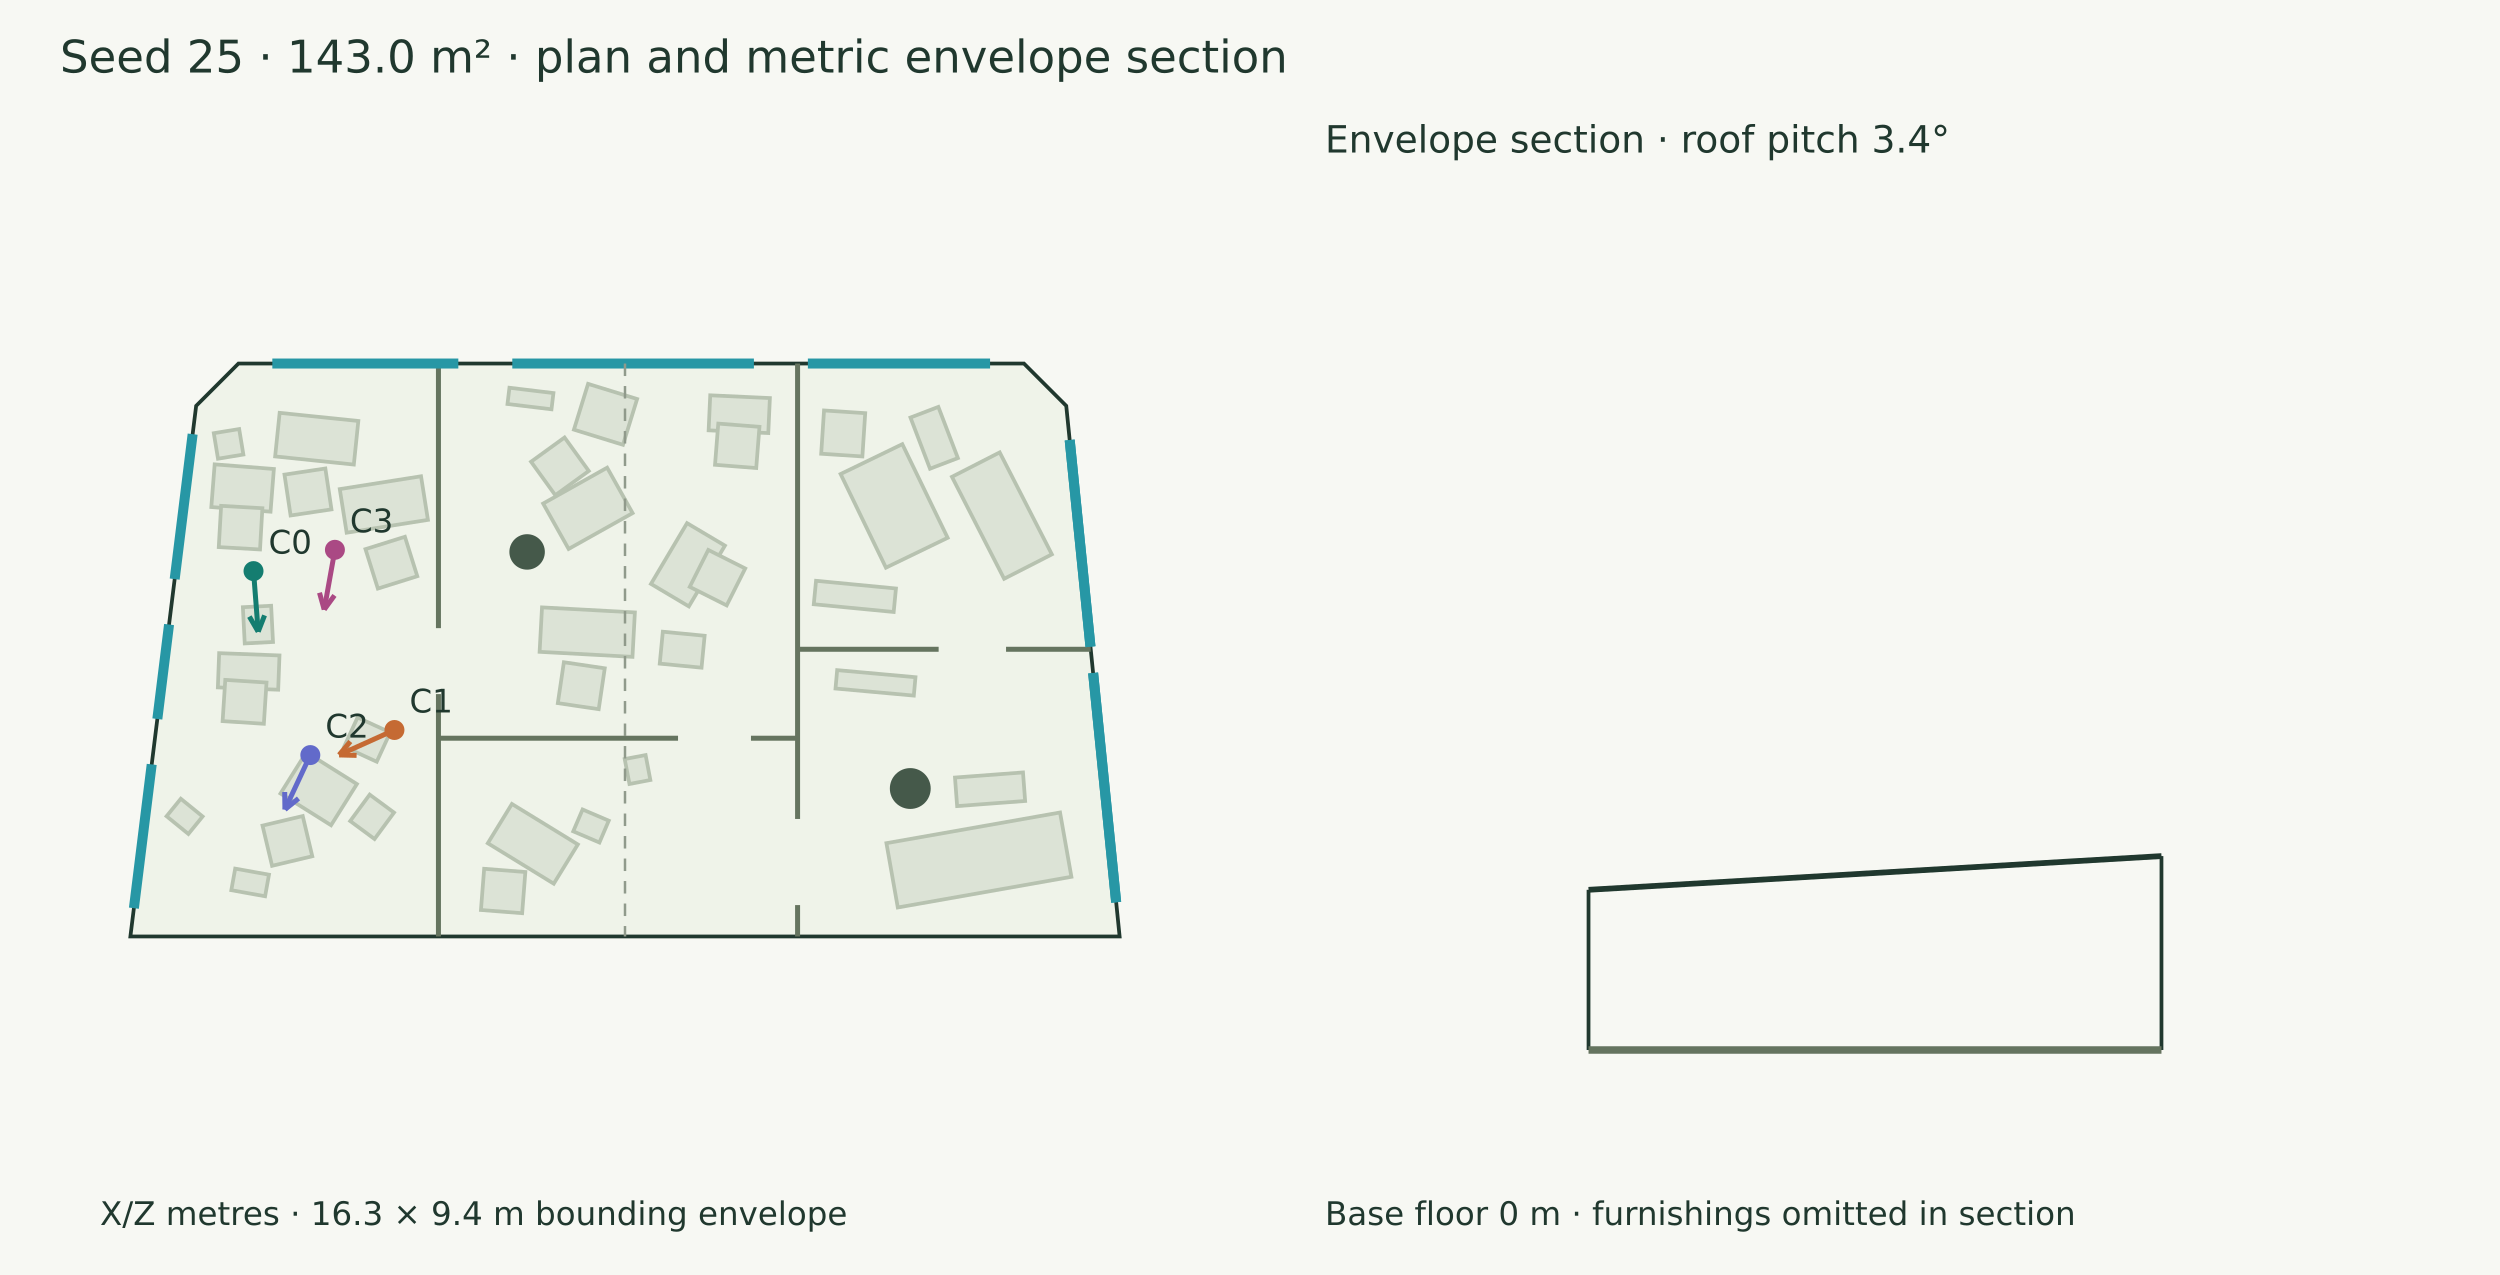
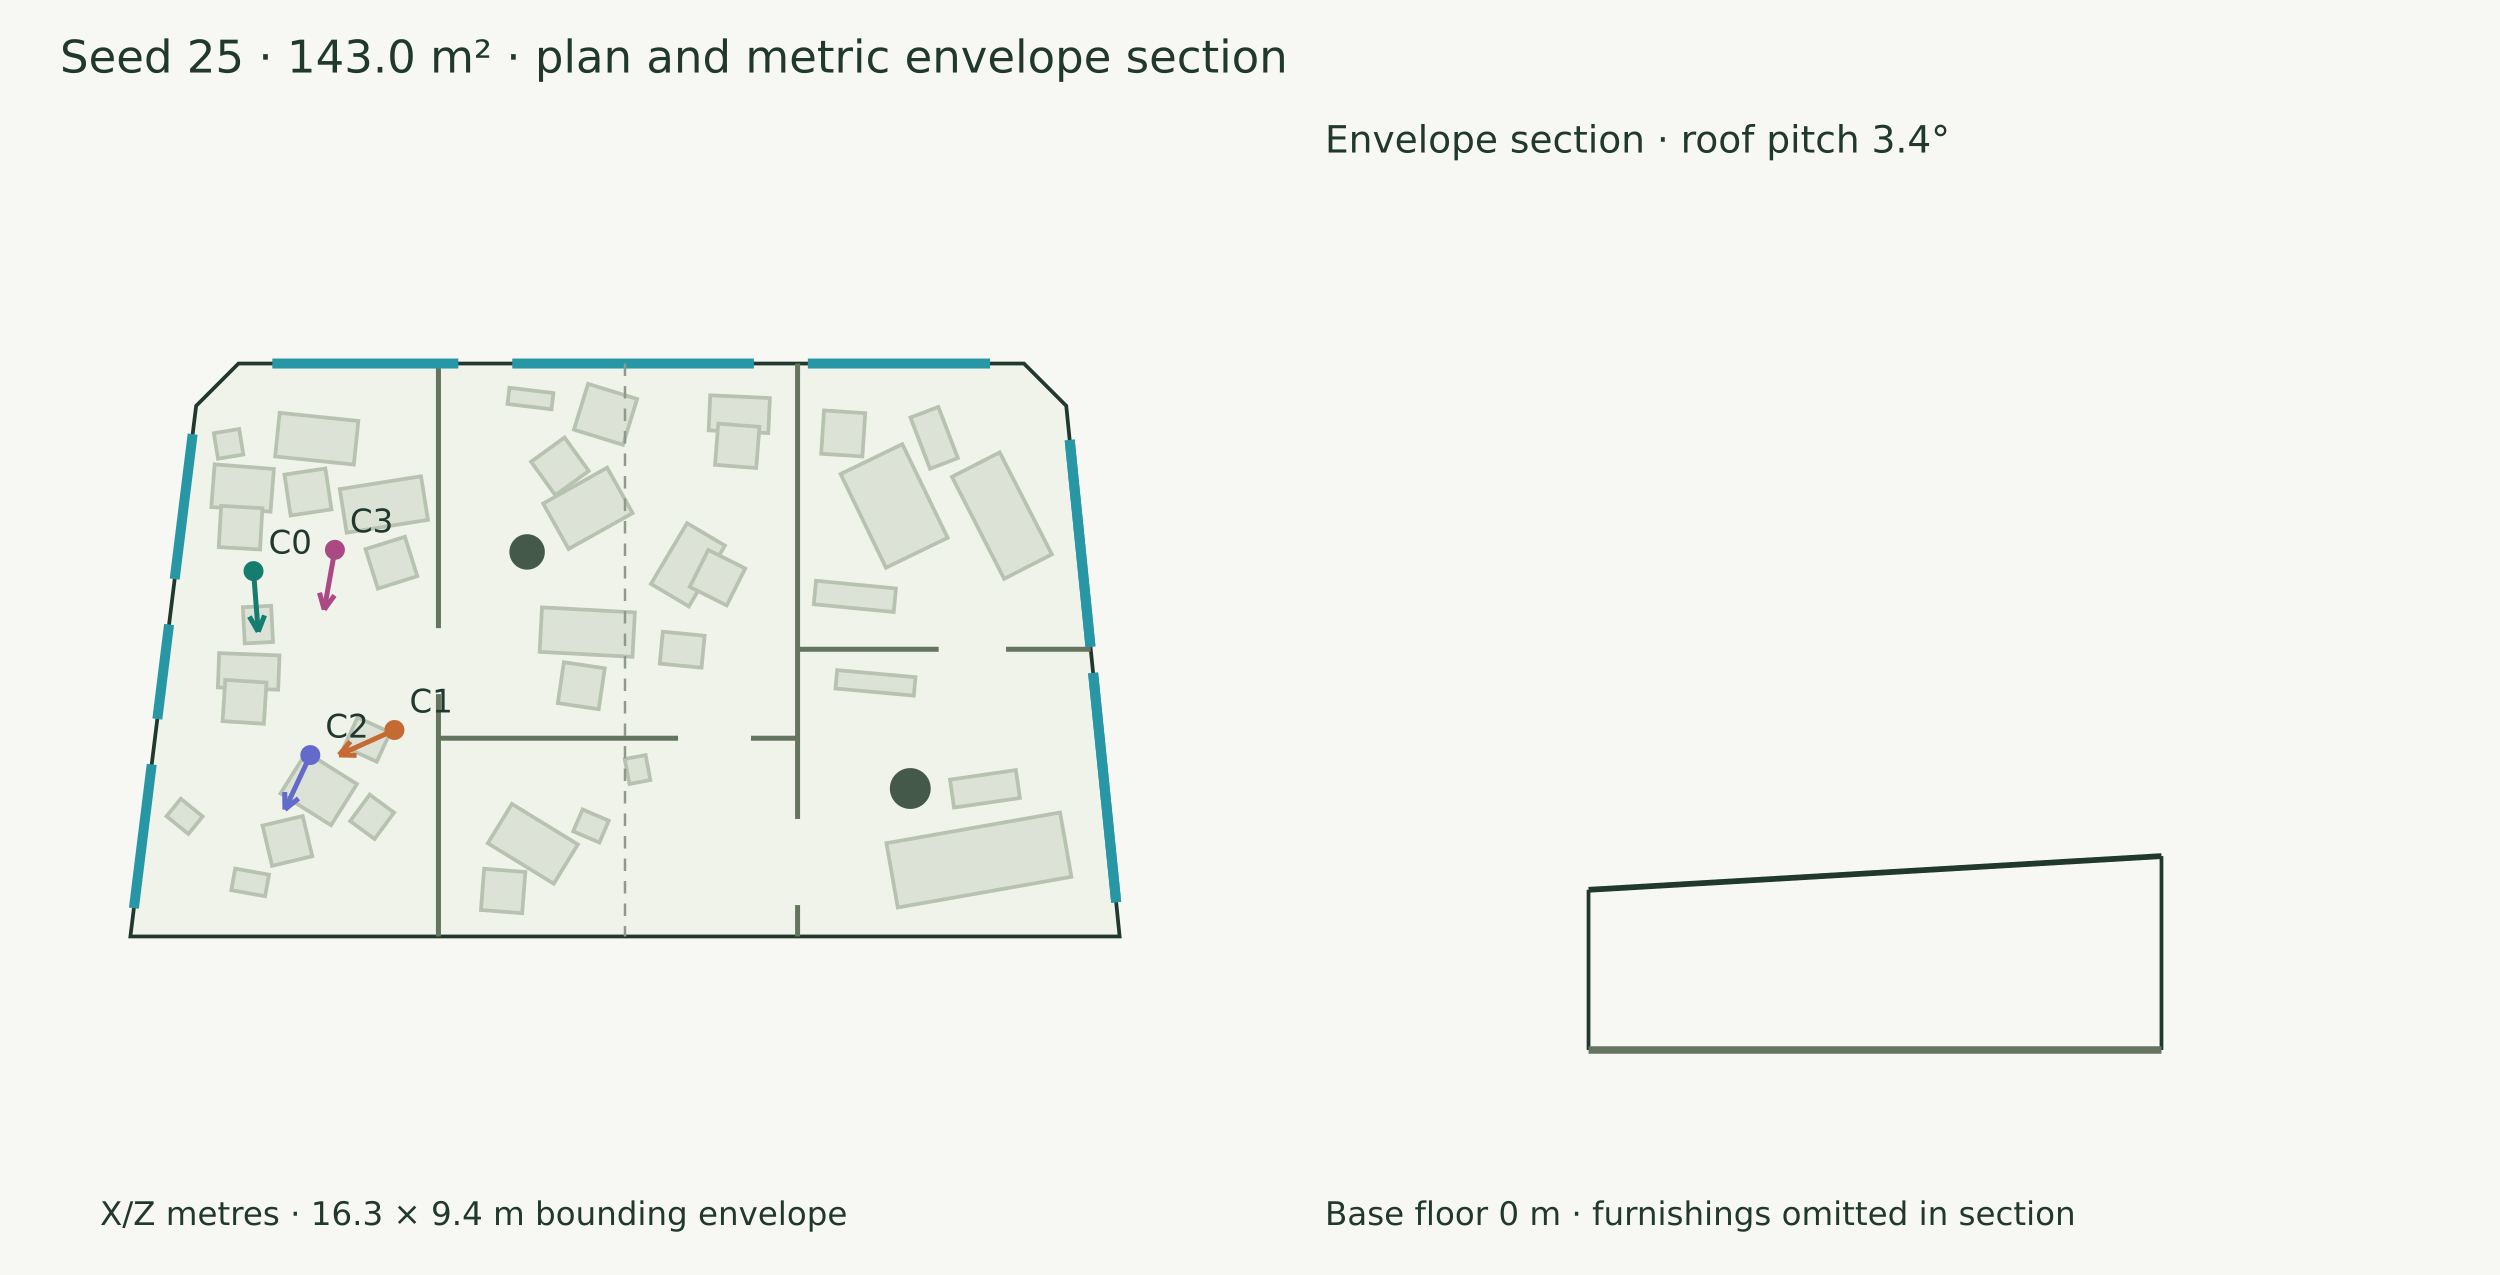
<svg xmlns="http://www.w3.org/2000/svg" width="1000" height="510" viewBox="0 0 1000 510">
  <rect width="100%" height="100%" fill="#f7f8f3" />
  <g font-family="DejaVu Sans" fill="#20382e">
    <text x="24.000" y="29.000" font-size="18">Seed 25 · 143.0 m² · plan and metric envelope section</text>
    <polygon points="95.390,145.411 409.569,145.411 426.498,162.340 447.845,374.589 52.155,374.589 78.461,162.340" fill="#eff3e9" stroke="#20382e" stroke-width="1.5" />
    <polygon points="122.527,300.929 142.757,313.624 132.419,330.099 112.188,317.405" fill="#dce3d6" stroke="#b7c2b0" stroke-width="1.5" />
    <polygon points="105.007,330.236 121.089,326.411 124.914,342.494 108.832,346.319" fill="#dce3d6" stroke="#b7c2b0" stroke-width="1.5" />
    <polygon points="85.864,185.741 109.550,187.596 108.212,204.672 84.526,202.816" fill="#dce3d6" stroke="#b7c2b0" stroke-width="1.5" />
    <polygon points="88.448,202.338 104.952,203.284 104.006,219.788 87.502,218.842" fill="#dce3d6" stroke="#b7c2b0" stroke-width="1.5" />
    <polygon points="87.663,261.259 111.794,262.179 111.272,275.883 87.141,274.964" fill="#dce3d6" stroke="#b7c2b0" stroke-width="1.5" />
    <polygon points="90.111,271.952 106.608,273.018 105.542,289.515 89.045,288.449" fill="#dce3d6" stroke="#b7c2b0" stroke-width="1.5" />
    <polygon points="111.858,165.140 143.334,168.396 141.530,185.827 110.054,182.571" fill="#dce3d6" stroke="#b7c2b0" stroke-width="1.5" />
    <polygon points="113.791,189.843 130.141,187.396 132.588,203.745 116.239,206.192" fill="#dce3d6" stroke="#b7c2b0" stroke-width="1.5" />
    <polygon points="135.910,195.643 168.414,190.509 171.168,207.948 138.665,213.082" fill="#dce3d6" stroke="#b7c2b0" stroke-width="1.5" />
    <polygon points="146.191,219.659 161.964,214.709 166.914,230.481 151.142,235.432" fill="#dce3d6" stroke="#b7c2b0" stroke-width="1.5" />
    <polygon points="106.036,358.510 92.527,356.077 94.081,347.449 107.590,349.881" fill="#dce3d6" stroke="#b7c2b0" stroke-width="1.5" />
    <polygon points="354.372,227.065 336.242,189.610 360.927,177.660 379.058,215.116" fill="#dce3d6" stroke="#b7c2b0" stroke-width="1.5" />
    <polygon points="401.649,231.514 380.778,190.726 399.874,180.955 420.745,221.743" fill="#dce3d6" stroke="#b7c2b0" stroke-width="1.5" />
    <polygon points="357.473,244.792 325.509,241.707 326.415,232.317 358.380,235.402" fill="#dce3d6" stroke="#b7c2b0" stroke-width="1.5" />
    <polygon points="253.038,205.237 227.444,219.581 217.261,201.412 242.855,187.067" fill="#dce3d6" stroke="#b7c2b0" stroke-width="1.5" />
    <polygon points="235.510,188.384 222.120,198.078 212.425,184.688 225.815,174.994" fill="#dce3d6" stroke="#b7c2b0" stroke-width="1.5" />
    <polygon points="260.383,233.567 274.812,209.257 289.969,218.254 275.539,242.564" fill="#dce3d6" stroke="#b7c2b0" stroke-width="1.5" />
    <polygon points="275.894,234.745 283.313,219.972 298.086,227.391 290.667,242.164" fill="#dce3d6" stroke="#b7c2b0" stroke-width="1.5" />
    <polygon points="216.805,242.952 253.951,244.968 252.986,262.745 215.840,260.729" fill="#dce3d6" stroke="#b7c2b0" stroke-width="1.5" />
    <polygon points="225.552,264.896 241.904,267.320 239.480,283.672 223.128,281.248" fill="#dce3d6" stroke="#b7c2b0" stroke-width="1.5" />
    <polygon points="284.095,158.121 307.955,159.223 307.308,173.236 283.448,172.135" fill="#dce3d6" stroke="#b7c2b0" stroke-width="1.5" />
    <polygon points="287.308,169.434 303.788,170.735 302.488,187.215 286.008,185.914" fill="#dce3d6" stroke="#b7c2b0" stroke-width="1.5" />
    <polygon points="203.774,155.100 221.377,157.226 220.593,163.722 202.990,161.597" fill="#dce3d6" stroke="#b7c2b0" stroke-width="1.5" />
    <polygon points="204.763,321.584 231.139,337.775 221.497,353.482 195.121,337.291" fill="#dce3d6" stroke="#b7c2b0" stroke-width="1.5" />
    <polygon points="193.663,347.516 210.144,348.802 208.859,365.283 192.378,363.997" fill="#dce3d6" stroke="#b7c2b0" stroke-width="1.5" />
    <polygon points="249.882,303.619 258.240,302.024 260.143,311.999 251.786,313.594" fill="#dce3d6" stroke="#b7c2b0" stroke-width="1.5" />
    <polygon points="354.571,337.267 424.017,324.996 428.562,350.718 359.116,362.988" fill="#dce3d6" stroke="#b7c2b0" stroke-width="1.5" />
    <polygon points="334.867,268.050 366.191,270.884 365.526,278.242 334.202,275.408" fill="#dce3d6" stroke="#b7c2b0" stroke-width="1.5" />
-     <polygon points="381.994,311.019 409.196,308.973 410.055,320.391 382.852,322.437" fill="#dce3d6" stroke="#b7c2b0" stroke-width="1.5" />
+     <polygon points="379.996,311.852 406.343,308.030 407.963,319.198 381.616,323.020" fill="#dce3d6" stroke="#b7c2b0" stroke-width="1.5" />
    <polygon points="72.321,319.493 81.045,326.592 75.351,333.590 66.626,326.492" fill="#dce3d6" stroke="#b7c2b0" stroke-width="1.5" />
    <polygon points="372.000,187.484 364.185,167.015 375.337,162.757 383.152,183.226" fill="#dce3d6" stroke="#b7c2b0" stroke-width="1.5" />
    <polygon points="265.133,252.682 281.851,254.301 280.614,267.075 263.896,265.456" fill="#dce3d6" stroke="#b7c2b0" stroke-width="1.5" />
    <polygon points="239.766,337.016 229.293,332.536 233.032,323.796 243.505,328.276" fill="#dce3d6" stroke="#b7c2b0" stroke-width="1.5" />
    <polygon points="97.147,242.883 108.453,242.299 109.202,256.789 97.896,257.373" fill="#dce3d6" stroke="#b7c2b0" stroke-width="1.5" />
    <polygon points="140.073,328.424 147.872,317.849 157.611,325.031 149.812,335.606" fill="#dce3d6" stroke="#b7c2b0" stroke-width="1.5" />
    <polygon points="143.018,286.986 156.073,292.985 150.693,304.695 137.637,298.697" fill="#dce3d6" stroke="#b7c2b0" stroke-width="1.5" />
    <polygon points="85.517,173.284 95.666,171.610 97.348,181.810 87.199,183.484" fill="#dce3d6" stroke="#b7c2b0" stroke-width="1.5" />
    <polygon points="328.474,181.500 329.611,164.180 346.089,165.262 344.952,182.582" fill="#dce3d6" stroke="#b7c2b0" stroke-width="1.5" />
    <polygon points="254.849,159.610 249.188,177.925 229.571,171.861 235.231,153.547" fill="#dce3d6" stroke="#b7c2b0" stroke-width="1.5" />
    <circle cx="210.845" cy="220.772" r="7.094" fill="#45594a" />
    <circle cx="364.109" cy="315.408" r="8.17" fill="#45594a" />
    <path d="M319.033,145.411 L319.033,327.585" stroke="#65745f" stroke-width="2" fill="none" />
    <path d="M319.033,362.035 L319.033,374.589" stroke="#65745f" stroke-width="2" fill="none" />
    <path d="M175.376,145.411 L175.376,251.259" stroke="#65745f" stroke-width="2" fill="none" />
    <path d="M175.376,277.638 L175.376,374.589" stroke="#65745f" stroke-width="2" fill="none" />
    <path d="M175.376,295.288 L271.214,295.288" stroke="#65745f" stroke-width="2" fill="none" />
    <path d="M300.387,295.288 L319.033,295.288" stroke="#65745f" stroke-width="2" fill="none" />
    <path d="M319.033,259.710 L375.456,259.710" stroke="#65745f" stroke-width="2" fill="none" />
    <path d="M402.419,259.710 L436.291,259.710" stroke="#65745f" stroke-width="2" fill="none" />
    <path d="M108.933,145.411 L183.332,145.411" stroke="#2797a5" stroke-width="4" fill="none" />
    <path d="M204.921,145.411 L301.560,145.411" stroke="#2797a5" stroke-width="4" fill="none" />
    <path d="M323.149,145.411 L396.026,145.411" stroke="#2797a5" stroke-width="4" fill="none" />
    <path d="M427.873,176.015 L436.187,258.678" stroke="#2797a5" stroke-width="4" fill="none" />
    <path d="M427.873,176.015 L436.187,258.678" stroke="#2797a5" stroke-width="4" fill="none" />
    <path d="M437.245,269.200 L446.469,360.913" stroke="#2797a5" stroke-width="4" fill="none" />
    <path d="M437.245,269.200 L446.469,360.913" stroke="#2797a5" stroke-width="4" fill="none" />
    <path d="M53.558,363.273 L60.685,305.768" stroke="#2797a5" stroke-width="4" fill="none" />
    <path d="M62.938,287.591 L67.620,249.816" stroke="#2797a5" stroke-width="4" fill="none" />
    <path d="M69.872,231.639 L77.059,173.656" stroke="#2797a5" stroke-width="4" fill="none" />
    <path d="M101.408,228.441 L103.273,252.680" stroke="#147d70" stroke-width="2" fill="none" />
    <path d="M103.273,252.680 L99.754,246.629" stroke="#147d70" stroke-width="2" fill="none" />
    <path d="M103.273,252.680 L105.825,246.161" stroke="#147d70" stroke-width="2" fill="none" />
    <circle cx="101.408" cy="228.441" r="4" fill="#147d70" />
    <text x="107.408" y="221.441" font-size="13">C0</text>
    <path d="M157.780,291.999 L135.644,301.970" stroke="#c56a33" stroke-width="2" fill="none" />
    <path d="M135.644,301.970 L140.140,296.605" stroke="#c56a33" stroke-width="2" fill="none" />
    <path d="M135.644,301.970 L142.642,302.158" stroke="#c56a33" stroke-width="2" fill="none" />
    <circle cx="157.78" cy="291.999" r="4" fill="#c56a33" />
    <text x="163.780" y="284.999" font-size="13">C1</text>
    <path d="M124.130,302.029 L113.970,323.803" stroke="#626aca" stroke-width="2" fill="none" />
    <path d="M113.970,323.803 L113.876,316.803" stroke="#626aca" stroke-width="2" fill="none" />
    <path d="M113.970,323.803 L119.395,319.378" stroke="#626aca" stroke-width="2" fill="none" />
    <circle cx="124.13" cy="302.029" r="4" fill="#626aca" />
    <text x="130.130" y="295.029" font-size="13">C2</text>
    <path d="M133.966,219.923 L129.684,243.834" stroke="#aa4984" stroke-width="2" fill="none" />
    <path d="M129.684,243.834 L127.798,237.092" stroke="#aa4984" stroke-width="2" fill="none" />
    <path d="M129.684,243.834 L133.792,238.166" stroke="#aa4984" stroke-width="2" fill="none" />
    <circle cx="133.966" cy="219.923" r="4" fill="#aa4984" />
    <text x="139.966" y="212.923" font-size="13">C3</text>
    <text x="40.000" y="490.000" font-size="13">X/Z metres · 16.3 × 9.4 m bounding envelope</text>
    <path d="M250.000,145.411 L250.000,374.589" stroke="#909a8b" stroke-width="1" stroke-dasharray="5 4" fill="none" />
    <path d="M635.411,355.924 L864.589,342.431" stroke="#20382e" stroke-width="2.3" fill="none" />
    <path d="M635.411,420.000 L635.411,355.924" stroke="#20382e" stroke-width="1.5" fill="none" />
    <path d="M864.589,420.000 L864.589,342.431" stroke="#20382e" stroke-width="1.5" fill="none" />
    <path d="M635.411,420.000 L864.589,420.000" stroke="#65745f" stroke-width="3" fill="none" />
    <path d="M635.411,420.000 L635.411,420.000" stroke="#8d9a85" stroke-width="1" fill="none" />
    <path d="M864.589,420.000 L864.589,420.000" stroke="#8d9a85" stroke-width="1" fill="none" />
    <text x="530.000" y="61.000" font-size="15">Envelope section · roof pitch 3.4°</text>
    <text x="530.000" y="490.000" font-size="13">Base floor 0 m · furnishings omitted in section</text>
  </g>
</svg>
